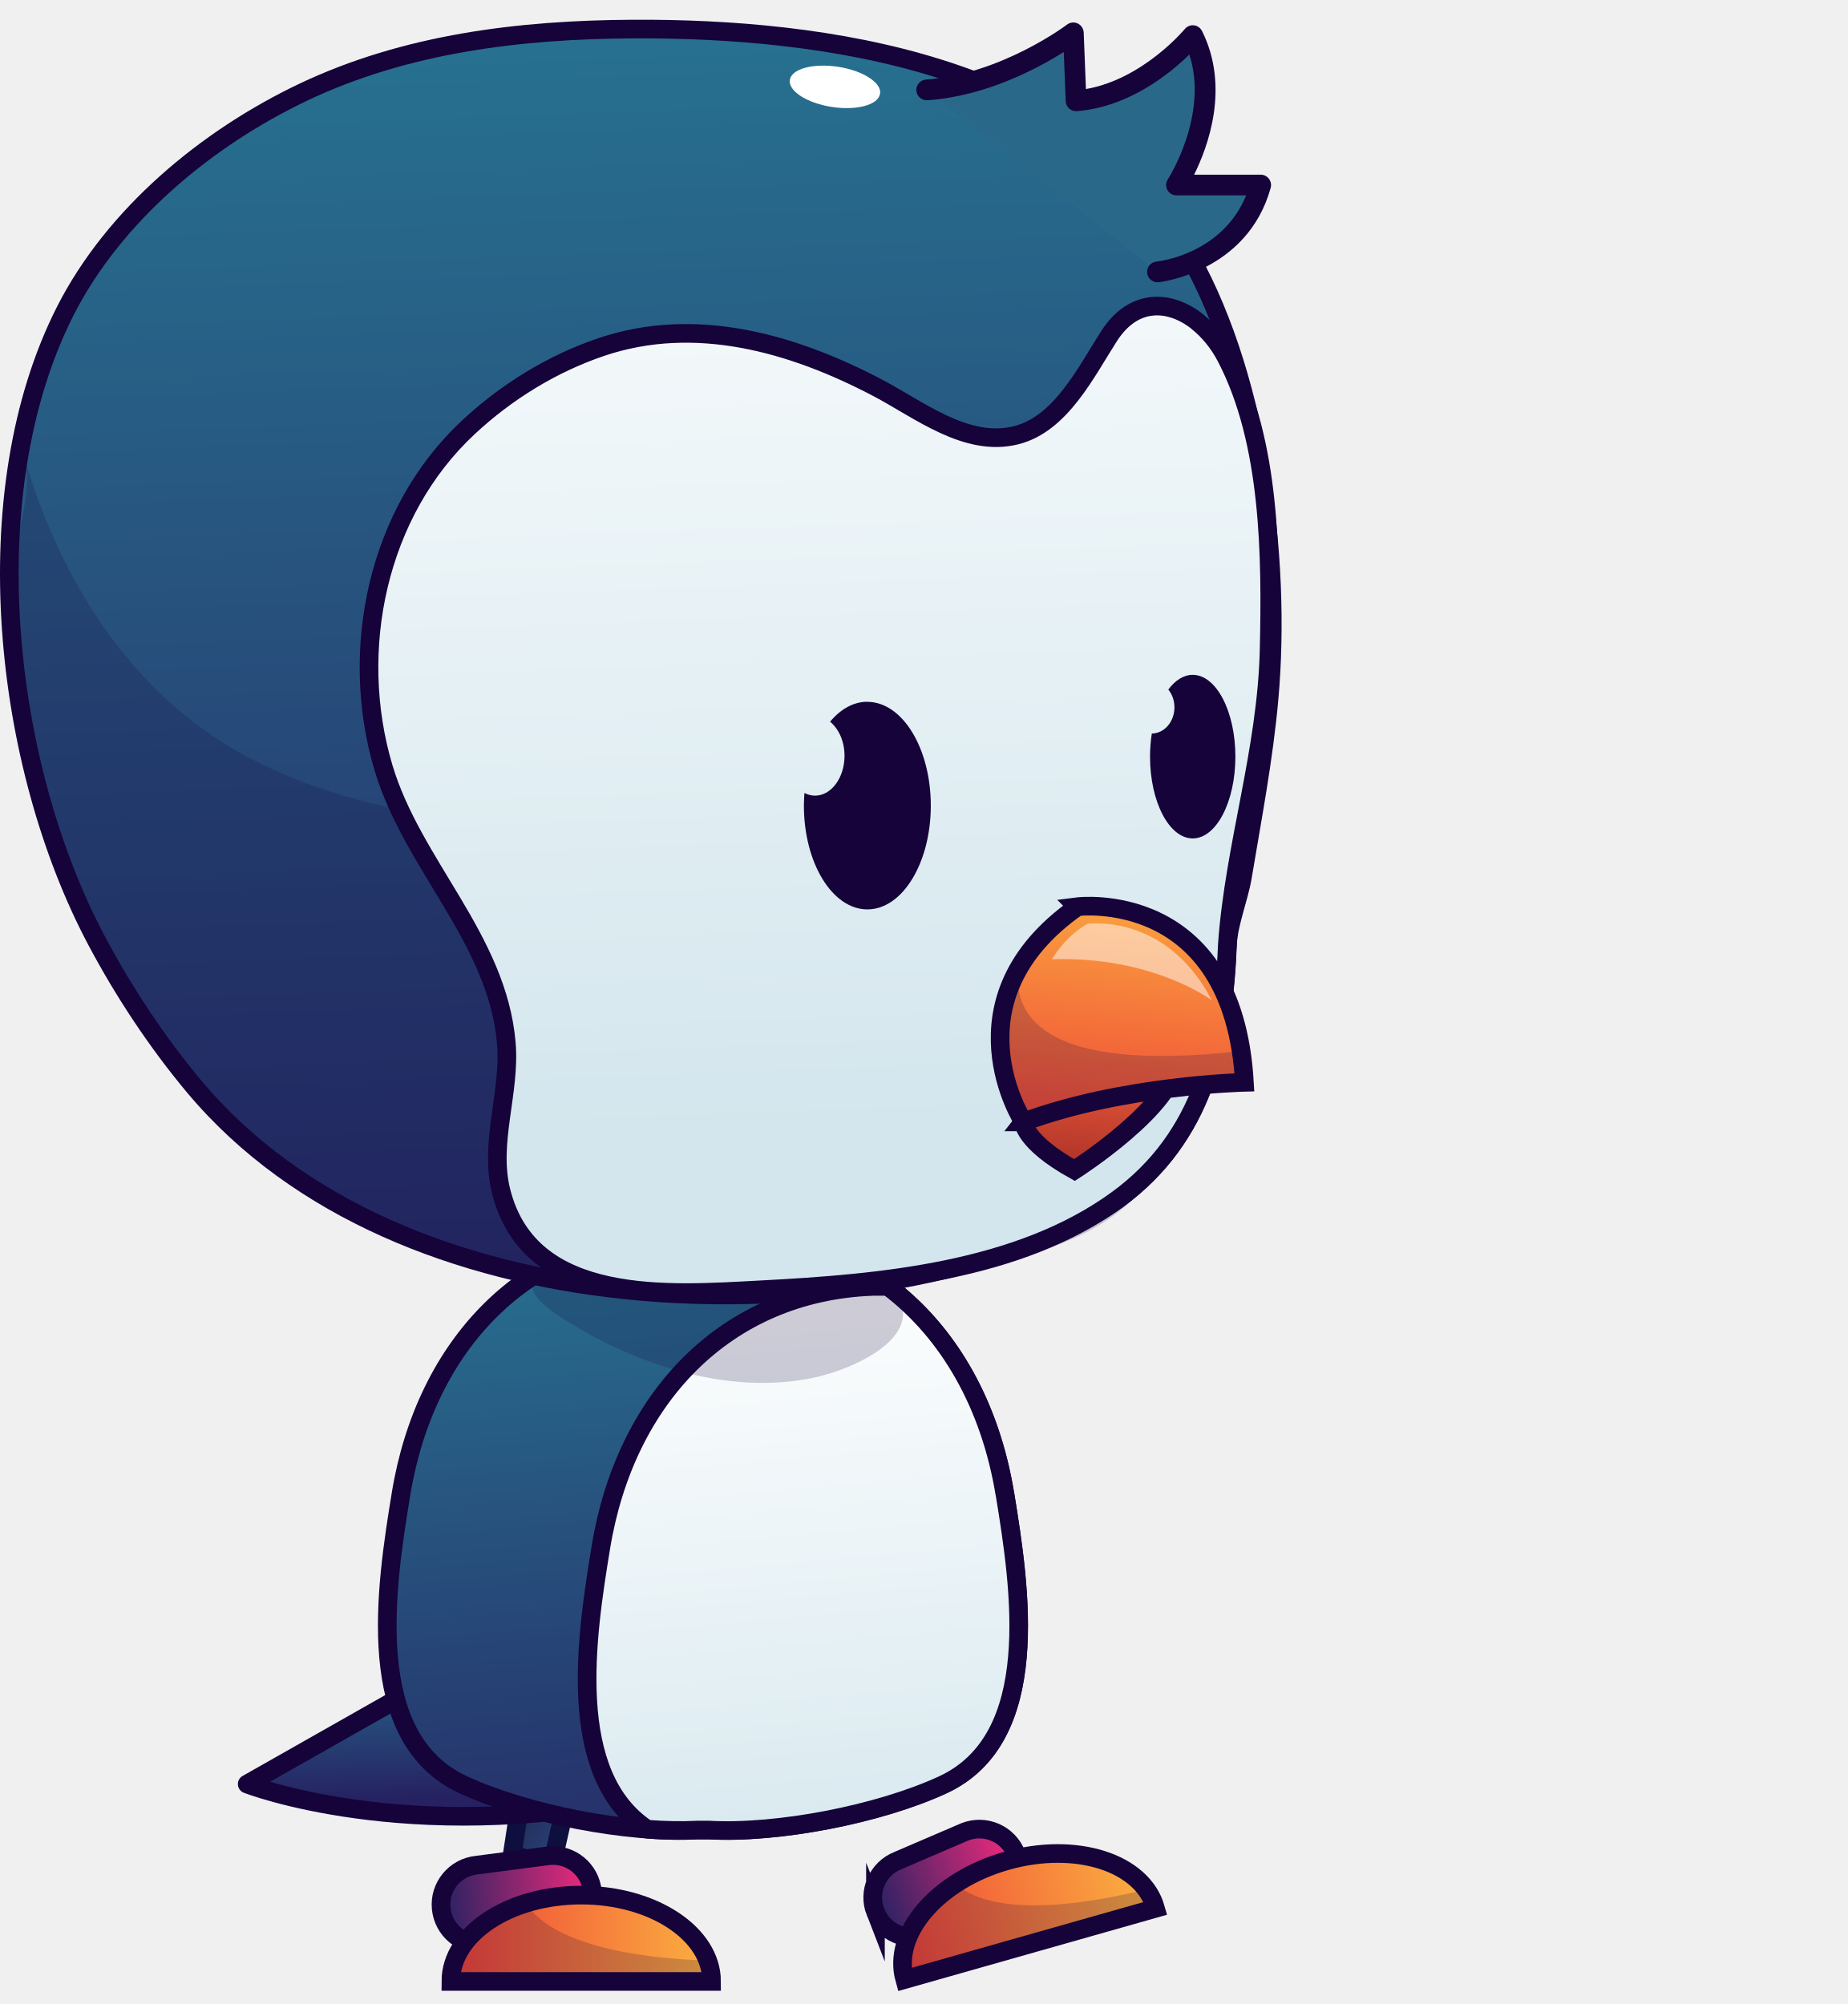
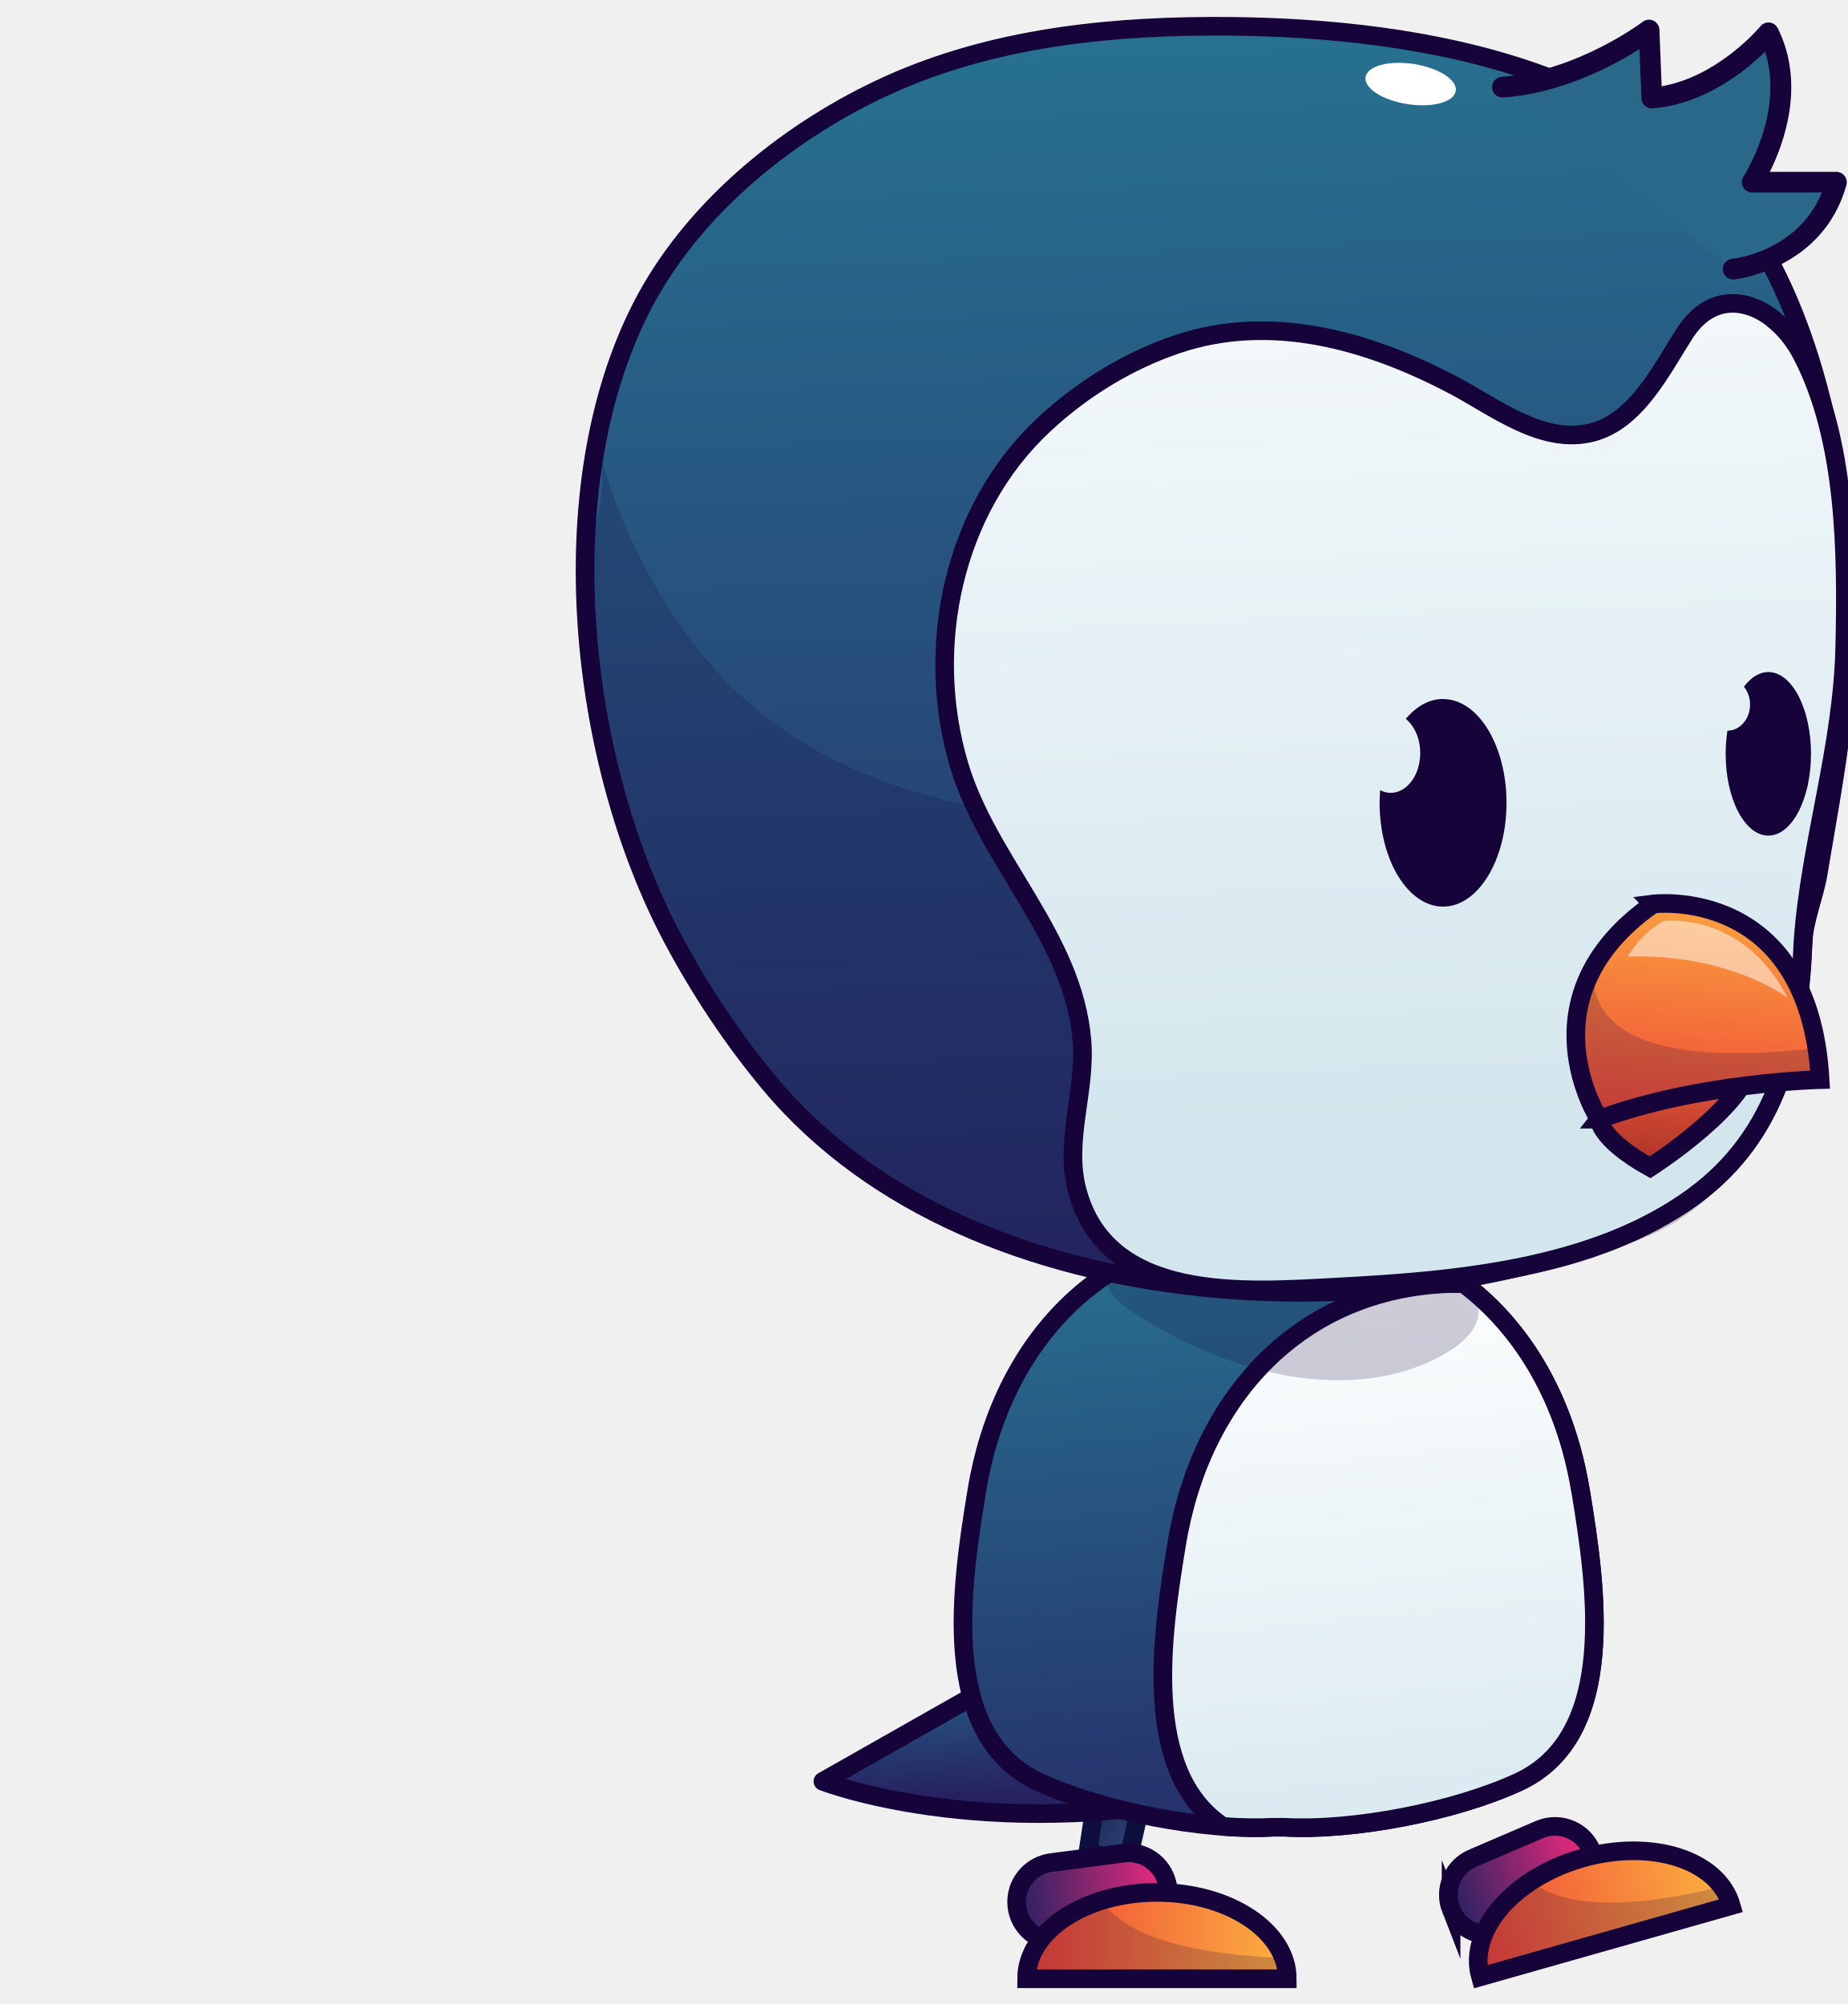
- <svg xmlns="http://www.w3.org/2000/svg" xmlns:xlink="http://www.w3.org/1999/xlink" id="Ebene_2" viewBox="0 0 198.33 215.12">
+ <svg xmlns="http://www.w3.org/2000/svg" xmlns:xlink="http://www.w3.org/1999/xlink" id="Layer_1" data-name="Layer 1" viewBox="0 0 198.33 215.12">
  <defs>
    <style>
      .cls-1 {
-         fill: none;
-       }
- 
-       .cls-2 {
        fill: url(#linear-gradient-3);
        stroke: #0e0e3f;
      }

-       .cls-2, .cls-3, .cls-4, .cls-5, .cls-6, .cls-7, .cls-8, .cls-9, .cls-10, .cls-11, .cls-12, .cls-13 {
+       .cls-1, .cls-2, .cls-3, .cls-4, .cls-5, .cls-6, .cls-7, .cls-8, .cls-9, .cls-10, .cls-11, .cls-12 {
        stroke-width: 2px;
      }

-       .cls-2, .cls-3, .cls-9, .cls-10, .cls-11, .cls-12 {
+       .cls-1, .cls-2, .cls-8, .cls-9, .cls-10, .cls-11 {
        stroke-linecap: round;
        stroke-linejoin: round;
      }

-       .cls-3 {
+       .cls-2 {
        fill: url(#linear-gradient-10);
      }

-       .cls-3, .cls-4, .cls-5, .cls-6, .cls-7, .cls-8, .cls-9, .cls-10, .cls-11, .cls-12, .cls-13 {
+       .cls-2, .cls-3, .cls-4, .cls-5, .cls-6, .cls-7, .cls-8, .cls-9, .cls-10, .cls-11, .cls-12 {
        stroke: #15033a;
      }

-       .cls-14 {
+       .cls-13 {
        opacity: .5;
      }

-       .cls-14, .cls-15 {
+       .cls-13, .cls-14 {
        fill: #fff;
      }

-       .cls-4 {
+       .cls-3 {
        fill: url(#linear-gradient-4);
      }

-       .cls-4, .cls-5, .cls-6, .cls-7, .cls-8, .cls-13 {
+       .cls-3, .cls-4, .cls-5, .cls-6, .cls-7, .cls-12 {
        stroke-miterlimit: 10;
      }

-       .cls-5 {
+       .cls-4 {
        fill: url(#linear-gradient-2);
      }

-       .cls-6 {
+       .cls-5 {
        fill: url(#linear-gradient-5);
      }

-       .cls-16 {
+       .cls-15 {
        fill: #2a688a;
      }

-       .cls-7 {
+       .cls-6 {
        fill: url(#linear-gradient-12);
      }

-       .cls-8 {
+       .cls-7 {
        fill: url(#linear-gradient-11);
      }

-       .cls-9 {
+       .cls-8 {
        fill: url(#linear-gradient-9);
      }

-       .cls-10 {
+       .cls-9 {
        fill: url(#linear-gradient-6);
      }

-       .cls-11 {
+       .cls-10 {
        fill: url(#linear-gradient-8);
      }

-       .cls-12 {
+       .cls-11 {
        fill: url(#linear-gradient-7);
      }

-       .cls-13 {
+       .cls-12 {
        fill: url(#linear-gradient);
      }

-       .cls-17 {
+       .cls-16 {
        opacity: .2;
      }

-       .cls-17, .cls-18 {
+       .cls-16, .cls-17 {
        fill: #15033a;
      }
    </style>
-     <linearGradient id="linear-gradient" x1="-2042.46" y1="668.36" x2="-2026.13" y2="668.36" gradientTransform="translate(-2036.67 319.18) rotate(158.68) scale(1 -1)" gradientUnits="userSpaceOnUse">
+     <linearGradient id="linear-gradient" x1="-1368.2" y1="552.77" x2="-1351.87" y2="552.77" gradientTransform="translate(-1304.7 181.4) rotate(158.68) scale(1 -1)" gradientUnits="userSpaceOnUse">
      <stop offset="0" stop-color="#ee2a7b" />
      <stop offset=".99" stop-color="#262262" />
    </linearGradient>
-     <linearGradient id="linear-gradient-2" x1="-1922.79" y1="571.62" x2="-1894.81" y2="571.62" gradientTransform="translate(-1883.05 175.73) rotate(164.15) scale(1 -1)" gradientUnits="userSpaceOnUse">
+     <linearGradient id="linear-gradient-2" x1="-1261.91" y1="487.92" x2="-1233.93" y2="487.92" gradientTransform="translate(-1162.65 75.44) rotate(164.15) scale(1 -1)" gradientUnits="userSpaceOnUse">
      <stop offset="0" stop-color="#fbb040" />
      <stop offset="1" stop-color="#ef4136" />
    </linearGradient>
-     <linearGradient id="linear-gradient-3" x1="-402.47" y1="-684.46" x2="-386.89" y2="-684.46" gradientTransform="translate(-654.6 527.18) rotate(-145.43) scale(1 -1)" gradientUnits="userSpaceOnUse">
+     <linearGradient id="linear-gradient-3" x1="19.27" y1="-572.74" x2="34.85" y2="-572.74" gradientTransform="translate(-182.15 674.2) rotate(-145.43) scale(1 -1)" gradientUnits="userSpaceOnUse">
      <stop offset="0" stop-color="#2b437a" />
      <stop offset="1" stop-color="#0f0d26" />
    </linearGradient>
-     <linearGradient id="linear-gradient-4" x1="-1906.29" y1="290.13" x2="-1889.96" y2="290.13" gradientTransform="translate(-1861.77 96.02) rotate(174.53) scale(1 -1)" xlink:href="#linear-gradient" />
-     <linearGradient id="linear-gradient-5" x1="-1751.18" y1="208.06" x2="-1723.2" y2="208.06" gradientTransform="translate(-1674.81) rotate(-180) scale(1 -1)" xlink:href="#linear-gradient-2" />
-     <linearGradient id="linear-gradient-6" x1="47.06" y1="175.28" x2="47.7" y2="192.7" gradientUnits="userSpaceOnUse">
+     <linearGradient id="linear-gradient-4" x1="-1278.95" y1="262.81" x2="-1262.62" y2="262.81" gradientTransform="translate(-1172.86 63.14) rotate(174.53) scale(1 -1)" xlink:href="#linear-gradient" />
+     <linearGradient id="linear-gradient-5" x1="-1145.42" y1="207.77" x2="-1117.44" y2="207.77" gradientTransform="translate(-1007.26) rotate(-180) scale(1 -1)" xlink:href="#linear-gradient-2" />
+     <linearGradient id="linear-gradient-6" x1="108.85" y1="174.99" x2="109.48" y2="192.4" gradientUnits="userSpaceOnUse">
      <stop offset="0" stop-color="#277592" />
      <stop offset="1" stop-color="#262262" />
    </linearGradient>
-     <linearGradient id="linear-gradient-7" x1="71.2" y1="127.06" x2="78.62" y2="209.42" xlink:href="#linear-gradient-6" />
-     <linearGradient id="linear-gradient-8" x1="82.32" y1="134.33" x2="88.87" y2="206.99" gradientUnits="userSpaceOnUse">
+     <linearGradient id="linear-gradient-7" x1="132.99" y1="126.76" x2="140.41" y2="209.13" xlink:href="#linear-gradient-6" />
+     <linearGradient id="linear-gradient-8" x1="144.11" y1="134.04" x2="150.65" y2="206.69" gradientUnits="userSpaceOnUse">
      <stop offset="0" stop-color="#fff" />
      <stop offset="1" stop-color="#d3e6ed" />
    </linearGradient>
-     <linearGradient id="linear-gradient-9" x1="66.27" y1="-4.17" x2="72.05" y2="153.84" xlink:href="#linear-gradient-6" />
-     <linearGradient id="linear-gradient-10" x1="85.53" y1=".9" x2="89.94" y2="121.51" xlink:href="#linear-gradient-8" />
-     <linearGradient id="linear-gradient-11" x1="118.65" y1="110.63" x2="117.17" y2="126.84" gradientUnits="userSpaceOnUse">
+     <linearGradient id="linear-gradient-9" x1="128.06" y1="-4.46" x2="133.84" y2="153.55" xlink:href="#linear-gradient-6" />
+     <linearGradient id="linear-gradient-10" x1="147.31" y1=".61" x2="151.73" y2="121.21" xlink:href="#linear-gradient-8" />
+     <linearGradient id="linear-gradient-11" x1="180.44" y1="110.34" x2="178.96" y2="126.55" gradientUnits="userSpaceOnUse">
      <stop offset="0" stop-color="#fb6840" />
      <stop offset="1" stop-color="#a82d26" />
    </linearGradient>
-     <linearGradient id="linear-gradient-12" x1="122.28" y1="93.21" x2="119.55" y2="123.3" gradientTransform="matrix(1,0,0,1,0,0)" xlink:href="#linear-gradient-2" />
+     <linearGradient id="linear-gradient-12" x1="184.07" y1="92.91" x2="181.34" y2="123.01" gradientTransform="matrix(1,0,0,1,0,0)" xlink:href="#linear-gradient-2" />
  </defs>
-   <g id="Layer_1">
+   <g>
+     <path class="cls-12" d="M155.74,204.95c.86,2.19,3.33,3.28,5.53,2.42l7.17-3.08c2.2-.86,3.28-3.33,2.42-5.52h0c-.86-2.2-3.33-3.28-5.53-2.42l-7.17,3.08c-2.19.86-3.28,3.33-2.42,5.53h0Z" />
    <g>
-       <g>
-         <g>
-           <path class="cls-13" d="M93.96,205.24c.86,2.19,3.33,3.28,5.53,2.42l7.17-3.08c2.2-.86,3.28-3.33,2.42-5.52h0c-.86-2.2-3.33-3.28-5.53-2.42l-7.17,3.08c-2.19.86-3.28,3.33-2.42,5.53h0Z" />
-           <g>
-             <path class="cls-5" d="M124.02,204.85c-1.4-4.93-8.56-7.21-15.99-5.1-7.43,2.11-12.32,7.82-10.93,12.74l26.92-7.64Z" />
-             <path class="cls-17" d="M102.56,202.23c4.46,3.91,15.01,1.95,20.43.59.46.62.81,1.29,1.02,2.04l-26.92,7.64c-1.01-3.57,1.29-7.54,5.46-10.27Z" />
-           </g>
-         </g>
-         <g>
-           <polygon class="cls-2" points="64.39 177.45 59.09 200.83 55 198.91 58.89 173.66 64.39 177.45" />
-           <g>
-             <path class="cls-4" d="M47.35,204.86c.23,2.35,2.31,4.06,4.65,3.84l7.74-1.01c2.35-.22,4.07-2.31,3.84-4.65h0c-.23-2.35-2.31-4.07-4.65-3.84l-7.74,1.01c-2.35.23-4.07,2.31-3.84,4.65h0Z" />
-             <g>
-               <path class="cls-6" d="M76.37,212.7c0-5.12-6.26-9.27-13.99-9.27s-13.99,4.15-13.99,9.27h27.98Z" />
-               <path class="cls-17" d="M56.45,204.31c3.22,4.98,13.91,5.98,19.5,6.15.27.72.43,1.47.43,2.24h-27.98c0-3.71,3.3-6.91,8.05-8.39Z" />
-             </g>
-           </g>
-         </g>
-         <g>
-           <path class="cls-10" d="M46.63,180.11l-20.1,11.4s17.07,6.68,42.29,1.48l-22.19-12.88Z" />
-           <g>
-             <path class="cls-12" d="M78.67,132.37c15.8.59,26.56,12.01,29.18,28,1.65,10.1,4.13,26.22-6.66,31.21-6.84,3.17-17.74,5.27-25.12,4.86h-1.25c-7.38.41-18.27-1.69-25.12-4.86-10.79-4.99-8.31-21.12-6.66-31.21,2.62-15.99,13.38-27.41,29.18-28h6.44Z" />
-             <path class="cls-11" d="M107.85,160.37c-1.55-9.46-5.95-17.32-12.55-22.28h-1.63c-15.8.59-26.56,12.01-29.18,28-1.56,9.53-3.85,24.43,4.97,30.27,1.91.14,3.72.18,5.37.09h1.25c7.38.41,18.27-1.69,25.12-4.86,10.79-4.99,8.31-21.12,6.66-31.21Z" />
-             <path class="cls-17" d="M94.64,137.2c6.59,5.56-2.73,9.74-7.35,10.7-8.63,1.79-17.82-1.02-25.27-5.38-2.82-1.65-7.98-4.64-2.53-7.1,5.78-2.6,12.32-2.91,18.55-2.44,5.33.4,12.31.6,16.6,4.22Z" />
-           </g>
-           <g>
-             <path class="cls-9" d="M66.9,138.44c10.3,1.1,20.75.57,30.18-1.22,7.29-1.38,16.77-4.02,22.86-8.45,9.21-6.72,11.39-16.75,11.81-27.42.09-2.21,1.23-5,1.6-7.23,1.06-6.37,2.29-12.74,2.86-19.18,1.35-15.24-1.23-35.36-9.22-48.66C115.26,6.82,88.52,3.01,67.95,3.12c-12.11.06-24.38,1.53-35.43,6.79-10.33,4.92-20.23,13.13-25.47,23.39C-2.94,52.9.34,82.06,10.35,100.94c2.92,5.51,6.51,10.94,10.52,15.73,11.11,13.25,28.37,19.89,46.03,21.77Z" />
-             <path class="cls-16" d="M124.23,29.18s8.74-.87,11.08-9.33h-9.04s5.54-8.45,1.75-16.03c0,0-5.25,6.41-12.53,7l-.29-7.29s-7.29,5.54-15.74,6.12l24.77,19.53Z" />
-             <path class="cls-17" d="M131.33,51.42c-3.15,10.7-8.37,20.7-17.58,27.42-12.99,9.47-32.01,10-47.48,10-13.49,0-27.8-1.18-39.89-7.69-12.42-6.69-20.05-19.06-23.86-32.35,1.2,4.19-1.02,8.9-1.23,13.06-.58,11.75,2.68,23.22,7.39,33.87,4.26,9.66,9.16,19.96,17.48,26.79,17.68,14.51,41.48,16.55,63.42,14.3,7.67-.79,15.26-.46,22.7-2.79,17.01-5.31,16.82-21.33,19.74-35.65,3.68-18.09,5.82-36.69,1.16-54.87-.97,4.9-1.83,7.87-1.84,7.9Z" />
-             <path class="cls-3" d="M128.55,34.55c-3-2.38-6.87-2.58-9.51,1.52-2.46,3.82-5.15,9.41-9.94,10.64-5.36,1.38-10.47-2.76-14.94-5.1-9.09-4.77-19.52-7.77-29.62-4.36-5.29,1.79-10.2,4.82-14.27,8.62-9.78,9.1-12.88,23.91-9.11,36.55,3.12,10.44,12.22,18.36,13.18,29.54.46,5.31-1.88,10.69-.55,15.95,3.13,12.34,18.15,11.05,27.94,10.54,12.7-.67,27.57-1.93,38.19-9.68,9.21-6.72,11.39-16.75,11.81-27.42.75-10.55,4.23-20.77,4.48-31.59.23-10.06.15-22.3-4.61-31.42-.79-1.52-1.86-2.83-3.07-3.79Z" />
-             <g>
-               <path class="cls-8" d="M109.85,120.43s0,2.13,5.47,5.17c0,0,10.94-6.99,10.94-11.86,0,0-10.03-1.52-16.42,6.69Z" />
-               <path class="cls-7" d="M115.62,97.33s16.72-2.13,17.94,18.85c0,0-13.07.3-23.71,4.26,0,0-8.51-13.07,5.78-23.1Z" />
-               <path class="cls-17" d="M133.2,112.82c-21.93,2.5-24.47-4.29-23.89-8.84-4.74,8.35.53,16.45.53,16.45,10.64-3.95,23.71-4.26,23.71-4.26-.07-1.2-.2-2.31-.36-3.36Z" />
-               <path class="cls-14" d="M116.72,99.16s8.46-1.19,13.34,8.22c0,0-6.31-4.76-17.15-4.41,0,0,1.31-2.38,3.81-3.81Z" />
-             </g>
-             <path class="cls-15" d="M94.45,10.07c-.18,1.19-2.5,1.82-5.17,1.41-2.67-.41-4.69-1.71-4.51-2.9.18-1.19,2.5-1.82,5.18-1.41,2.67.41,4.69,1.71,4.51,2.9Z" />
-             <path class="cls-18" d="M128.01,72.44c-.97,0-1.88.59-2.62,1.58.41.5.66,1.17.66,1.91,0,1.55-1.09,2.8-2.43,2.81-.12.79-.19,1.62-.19,2.48,0,4.85,2.05,8.78,4.58,8.78s4.58-3.93,4.58-8.78-2.05-8.78-4.58-8.78Z" />
-             <path class="cls-18" d="M124.23,30.3c-.57,0-1.05-.43-1.11-1-.06-.61.38-1.16,1-1.22.32-.03,7.05-.82,9.63-7.11h-7.48c-.41,0-.78-.22-.98-.58-.19-.36-.18-.8.05-1.14.05-.07,4.42-6.9,2.31-13.4-2.04,2.01-6.45,5.63-12.07,6.08-.3.03-.6-.08-.83-.28-.23-.2-.36-.49-.37-.79l-.21-5.28c-2.71,1.71-8.31,4.75-14.63,5.18-.61.04-1.15-.42-1.19-1.03-.04-.61.42-1.14,1.03-1.19,8.01-.55,15.07-5.84,15.14-5.9.33-.25.77-.3,1.15-.12.37.18.62.55.64.96l.24,6.08c6.14-1.07,10.56-6.39,10.61-6.44.24-.29.61-.45.98-.4.37.04.7.27.87.61,3.01,6.03.64,12.42-.85,15.42h7.14c.35,0,.68.16.89.44.21.28.28.64.19.97-2.51,9.08-11.94,10.13-12.04,10.14-.04,0-.08,0-.11,0Z" />
-           </g>
-           <path class="cls-18" d="M93.09,75.33c-1.5,0-2.88.8-4,2.14.92.75,1.55,2.1,1.55,3.66,0,2.36-1.42,4.28-3.17,4.28-.4,0-.78-.11-1.13-.29-.03.45-.06.9-.06,1.36,0,6.15,3.05,11.14,6.81,11.14s6.81-4.99,6.81-11.14-3.05-11.14-6.81-11.14Z" />
-         </g>
-       </g>
-       <rect class="cls-1" x="1" width="197.33" height="215.12" />
+       <path class="cls-4" d="M185.81,204.56c-1.4-4.93-8.56-7.21-15.99-5.1-7.43,2.11-12.32,7.82-10.93,12.74l26.92-7.64Z" />
+       <path class="cls-16" d="M164.35,201.93c4.46,3.91,15.01,1.95,20.43.59.46.62.81,1.29,1.02,2.04l-26.92,7.64c-1.01-3.57,1.29-7.54,5.46-10.27Z" />
    </g>
  </g>
+   <g>
+     <polygon class="cls-1" points="126.18 177.15 120.88 200.53 116.79 198.62 120.68 173.36 126.18 177.15" />
+     <g>
+       <path class="cls-3" d="M109.13,204.57c.23,2.35,2.31,4.06,4.65,3.84l7.74-1.01c2.35-.22,4.07-2.31,3.84-4.65h0c-.23-2.35-2.31-4.07-4.65-3.84l-7.74,1.01c-2.35.23-4.07,2.31-3.84,4.65h0Z" />
+       <g>
+         <path class="cls-5" d="M138.16,212.41c0-5.12-6.26-9.27-13.99-9.27s-13.99,4.15-13.99,9.27h27.98Z" />
+         <path class="cls-16" d="M118.23,204.02c3.22,4.98,13.91,5.98,19.5,6.15.27.72.43,1.47.43,2.24h-27.98c0-3.71,3.3-6.91,8.05-8.39Z" />
+       </g>
+     </g>
+   </g>
+   <g>
+     <path class="cls-9" d="M108.42,179.82l-20.1,11.4s17.07,6.68,42.29,1.48l-22.19-12.88Z" />
+     <g>
+       <path class="cls-11" d="M140.46,132.07c15.8.59,26.56,12.01,29.18,28,1.65,10.1,4.13,26.22-6.66,31.21-6.84,3.17-17.74,5.27-25.12,4.86h-1.25c-7.38.41-18.27-1.69-25.12-4.86-10.79-4.99-8.31-21.12-6.66-31.21,2.62-15.99,13.38-27.41,29.18-28h6.44Z" />
+       <path class="cls-10" d="M169.64,160.07c-1.55-9.46-5.95-17.32-12.55-22.28h-1.63c-15.8.59-26.56,12.01-29.18,28-1.56,9.53-3.85,24.43,4.97,30.27,1.91.14,3.72.18,5.37.09h1.25c7.38.41,18.27-1.69,25.12-4.86,10.79-4.99,8.31-21.12,6.66-31.21Z" />
+       <path class="cls-16" d="M156.43,136.91c6.59,5.56-2.73,9.74-7.35,10.7-8.63,1.79-17.82-1.02-25.27-5.38-2.82-1.65-7.98-4.64-2.53-7.1,5.78-2.6,12.32-2.91,18.55-2.44,5.33.4,12.31.6,16.6,4.22Z" />
+     </g>
+     <g>
+       <path class="cls-8" d="M128.68,138.15c10.3,1.1,20.75.57,30.18-1.22,7.29-1.38,16.77-4.02,22.86-8.45,9.21-6.72,11.39-16.75,11.81-27.42.09-2.21,1.23-5,1.6-7.23,1.06-6.37,2.29-12.74,2.86-19.18,1.35-15.24-1.23-35.36-9.22-48.66-11.72-19.47-38.46-23.27-59.03-23.17-12.11.06-24.38,1.53-35.43,6.79-10.33,4.92-20.23,13.13-25.47,23.39-9.99,19.59-6.7,48.75,3.3,67.64,2.92,5.51,6.51,10.94,10.52,15.73,11.11,13.25,28.37,19.89,46.03,21.77Z" />
+       <path class="cls-15" d="M186.02,28.89s8.74-.87,11.08-9.33h-9.04s5.54-8.45,1.75-16.03c0,0-5.25,6.41-12.53,7l-.29-7.29s-7.29,5.54-15.74,6.12l24.77,19.53Z" />
+       <path class="cls-16" d="M193.11,51.13c-3.15,10.7-8.37,20.7-17.58,27.42-12.99,9.47-32.01,10-47.48,10-13.49,0-27.8-1.18-39.89-7.69-12.42-6.69-20.05-19.06-23.86-32.35,1.2,4.19-1.02,8.9-1.23,13.06-.58,11.75,2.68,23.22,7.39,33.87,4.26,9.66,9.16,19.96,17.48,26.79,17.68,14.51,41.48,16.55,63.42,14.3,7.67-.79,15.26-.46,22.7-2.79,17.01-5.31,16.82-21.33,19.74-35.65,3.68-18.09,5.82-36.69,1.16-54.87-.97,4.9-1.83,7.87-1.84,7.9Z" />
+       <path class="cls-2" d="M190.33,34.26c-3-2.38-6.87-2.58-9.51,1.52-2.46,3.82-5.15,9.41-9.94,10.64-5.36,1.38-10.47-2.76-14.94-5.1-9.09-4.77-19.52-7.77-29.62-4.36-5.29,1.79-10.2,4.82-14.27,8.62-9.78,9.1-12.88,23.91-9.11,36.55,3.12,10.44,12.22,18.36,13.18,29.54.46,5.31-1.88,10.69-.55,15.95,3.13,12.34,18.15,11.05,27.94,10.54,12.7-.67,27.57-1.93,38.19-9.68,9.21-6.72,11.39-16.75,11.81-27.42.75-10.55,4.23-20.77,4.48-31.59.23-10.06.15-22.3-4.61-31.42-.79-1.52-1.86-2.83-3.07-3.79Z" />
+       <g>
+         <path class="cls-7" d="M171.63,120.14s0,2.13,5.47,5.17c0,0,10.94-6.99,10.94-11.86,0,0-10.03-1.52-16.42,6.69Z" />
+         <path class="cls-6" d="M177.41,97.04s16.72-2.13,17.94,18.85c0,0-13.07.3-23.71,4.26,0,0-8.51-13.07,5.78-23.1Z" />
+         <path class="cls-16" d="M194.99,112.52c-21.93,2.5-24.47-4.29-23.89-8.84-4.74,8.35.53,16.45.53,16.45,10.64-3.95,23.71-4.26,23.71-4.26-.07-1.2-.2-2.31-.36-3.36Z" />
+         <path class="cls-13" d="M178.51,98.87s8.46-1.19,13.34,8.22c0,0-6.31-4.76-17.15-4.41,0,0,1.31-2.38,3.81-3.81Z" />
+       </g>
+       <path class="cls-14" d="M156.24,9.77c-.18,1.19-2.5,1.82-5.17,1.41-2.67-.41-4.69-1.71-4.51-2.9.18-1.19,2.5-1.82,5.18-1.41,2.67.41,4.69,1.71,4.51,2.9Z" />
+       <path class="cls-17" d="M189.79,72.14c-.97,0-1.88.59-2.62,1.58.41.5.66,1.17.66,1.91,0,1.55-1.09,2.8-2.43,2.81-.12.79-.19,1.62-.19,2.48,0,4.85,2.05,8.78,4.58,8.78s4.58-3.93,4.58-8.78-2.05-8.78-4.58-8.78Z" />
+       <path class="cls-17" d="M186.02,30c-.57,0-1.05-.43-1.11-1-.06-.61.38-1.16,1-1.22.32-.03,7.05-.82,9.63-7.11h-7.48c-.41,0-.78-.22-.98-.58-.19-.36-.18-.8.05-1.14.05-.07,4.42-6.9,2.31-13.4-2.04,2.01-6.45,5.63-12.07,6.08-.3.03-.6-.08-.83-.28-.23-.2-.36-.49-.37-.79l-.21-5.28c-2.71,1.71-8.31,4.75-14.63,5.18-.61.04-1.15-.42-1.19-1.03-.04-.61.42-1.14,1.03-1.19,8.01-.55,15.07-5.84,15.14-5.9.33-.25.77-.3,1.15-.12.37.18.62.55.64.96l.24,6.08c6.14-1.07,10.56-6.39,10.61-6.44.24-.29.61-.45.98-.4.37.04.7.27.87.61,3.01,6.03.64,12.42-.85,15.42h7.14c.35,0,.68.16.89.44.21.28.28.64.19.97-2.51,9.08-11.94,10.13-12.04,10.14-.04,0-.08,0-.11,0Z" />
+     </g>
+     <path class="cls-17" d="M154.88,75.03c-1.5,0-2.88.8-4,2.14.92.75,1.55,2.1,1.55,3.66,0,2.36-1.42,4.28-3.17,4.28-.4,0-.78-.11-1.13-.29-.03.45-.06.9-.06,1.36,0,6.15,3.05,11.14,6.81,11.14s6.81-4.99,6.81-11.14-3.05-11.14-6.81-11.14Z" />
+   </g>
</svg>
